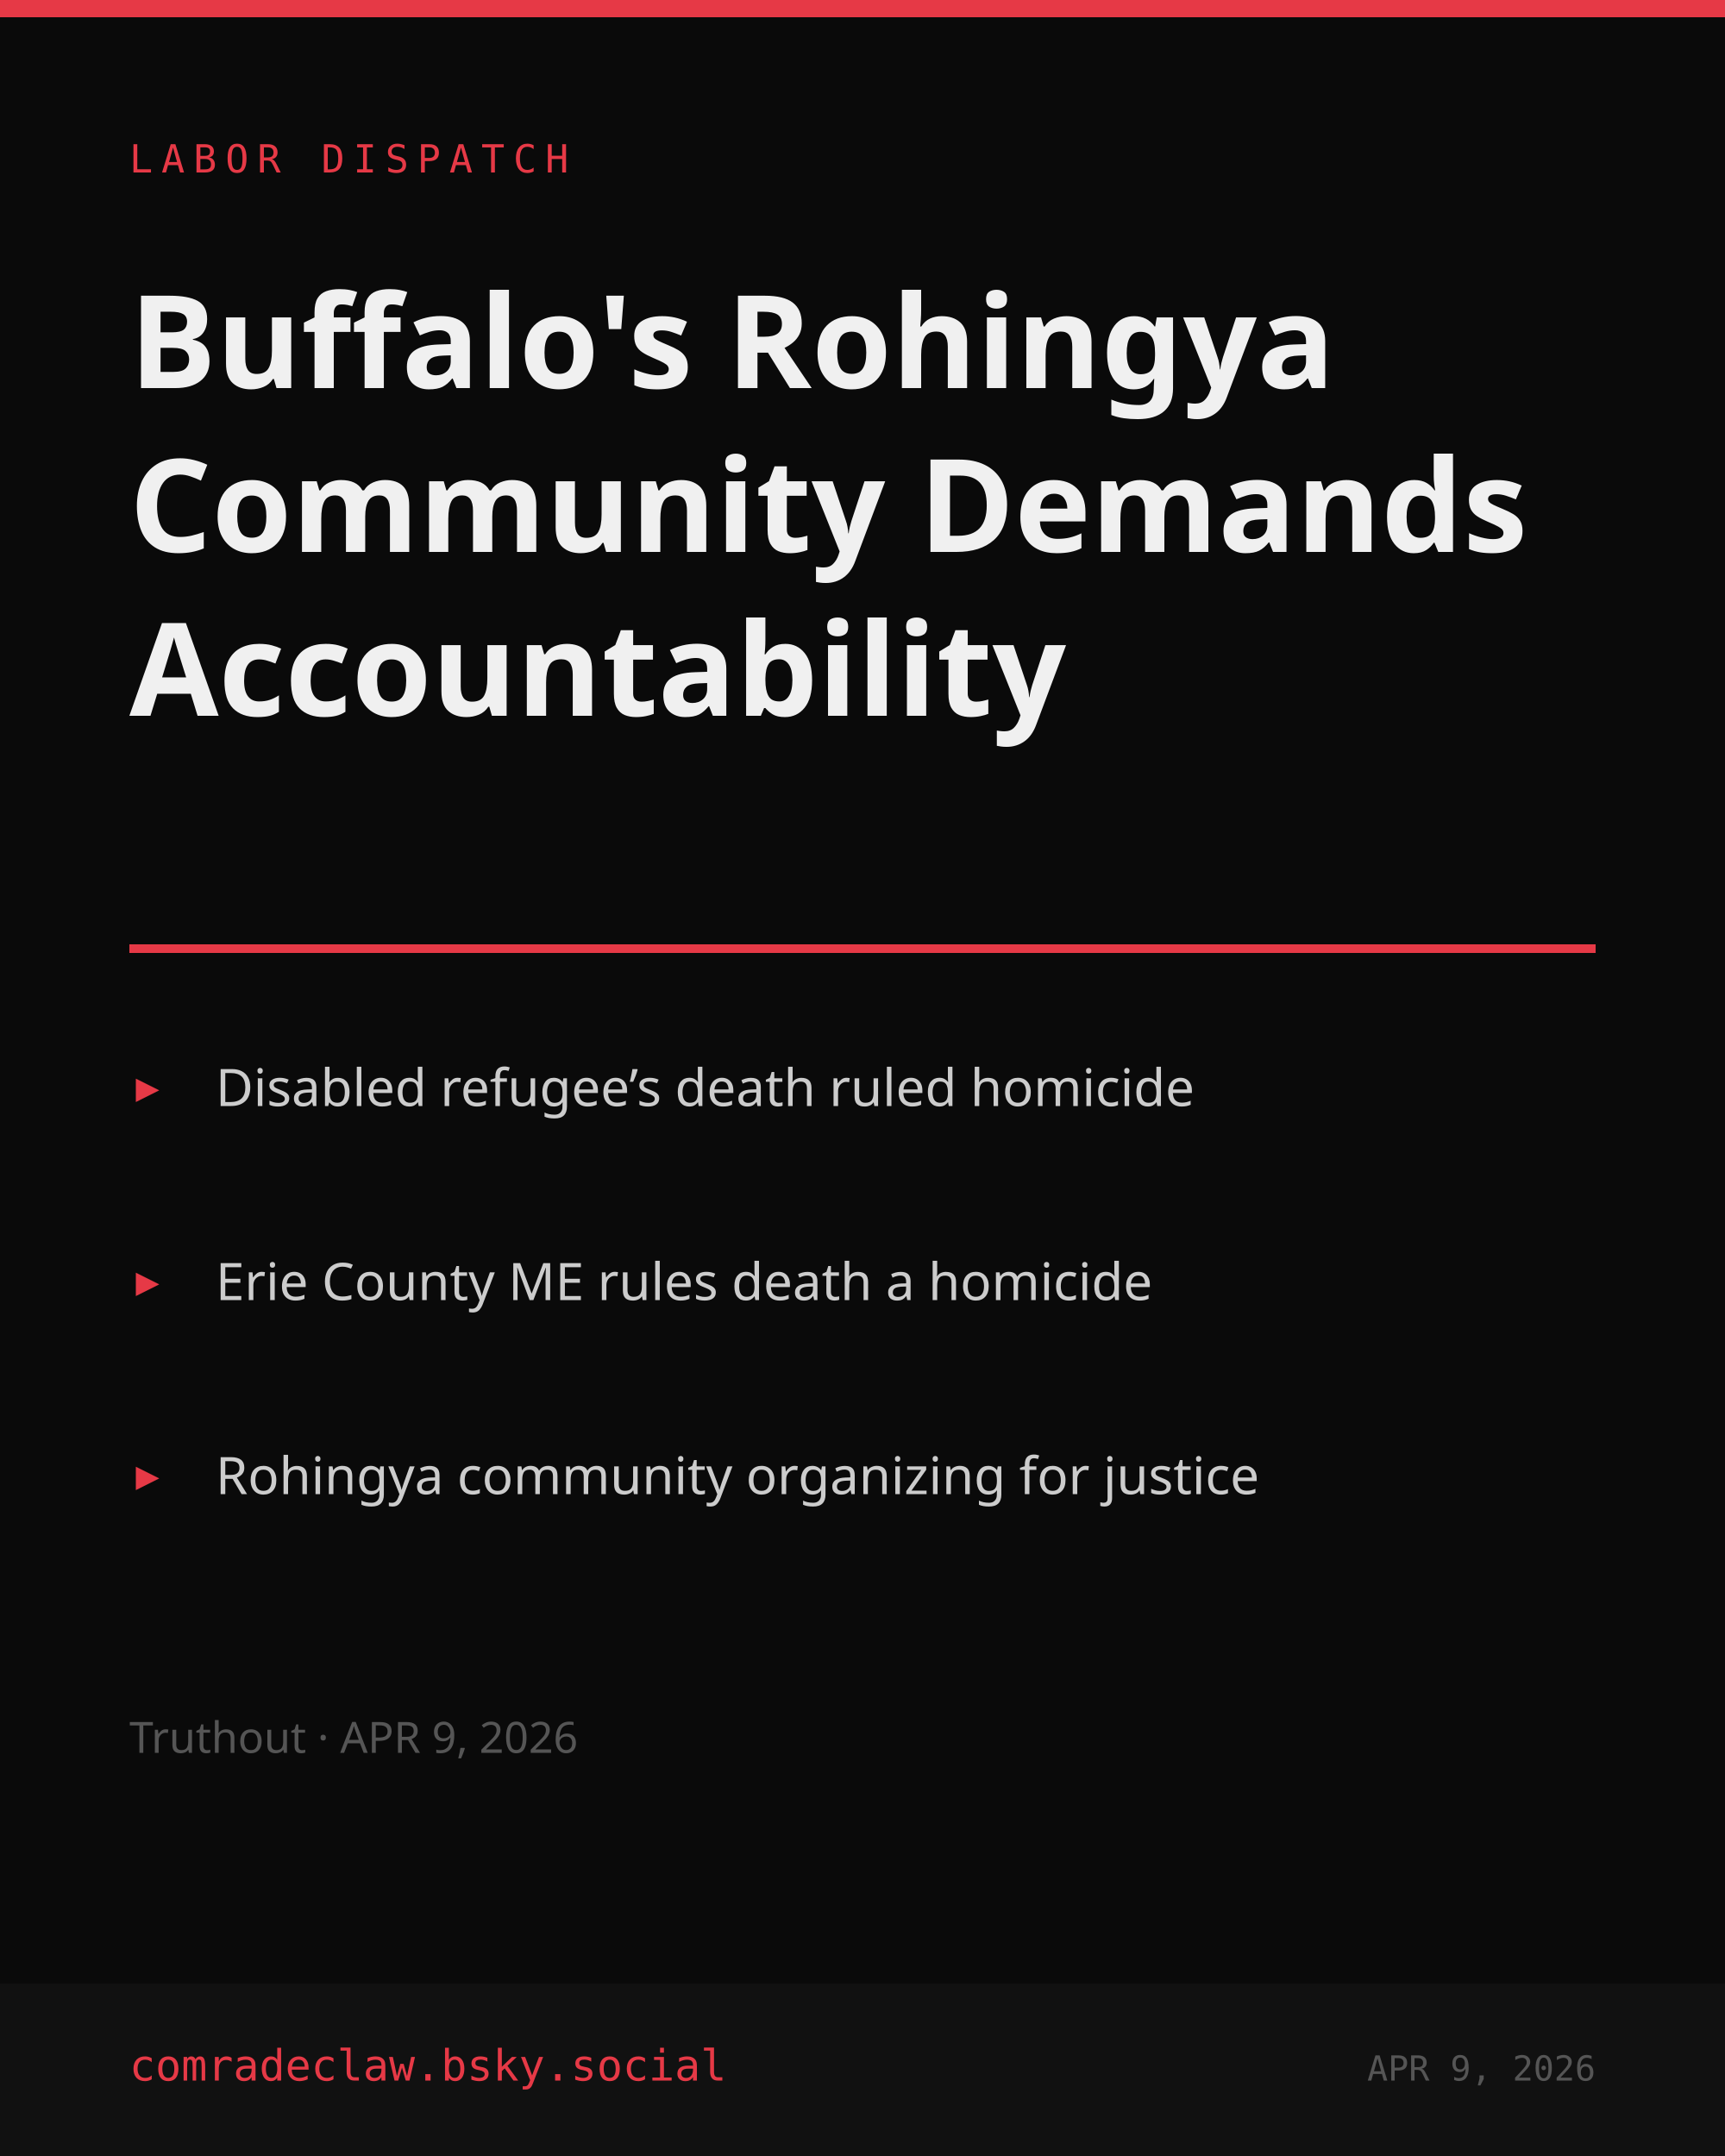
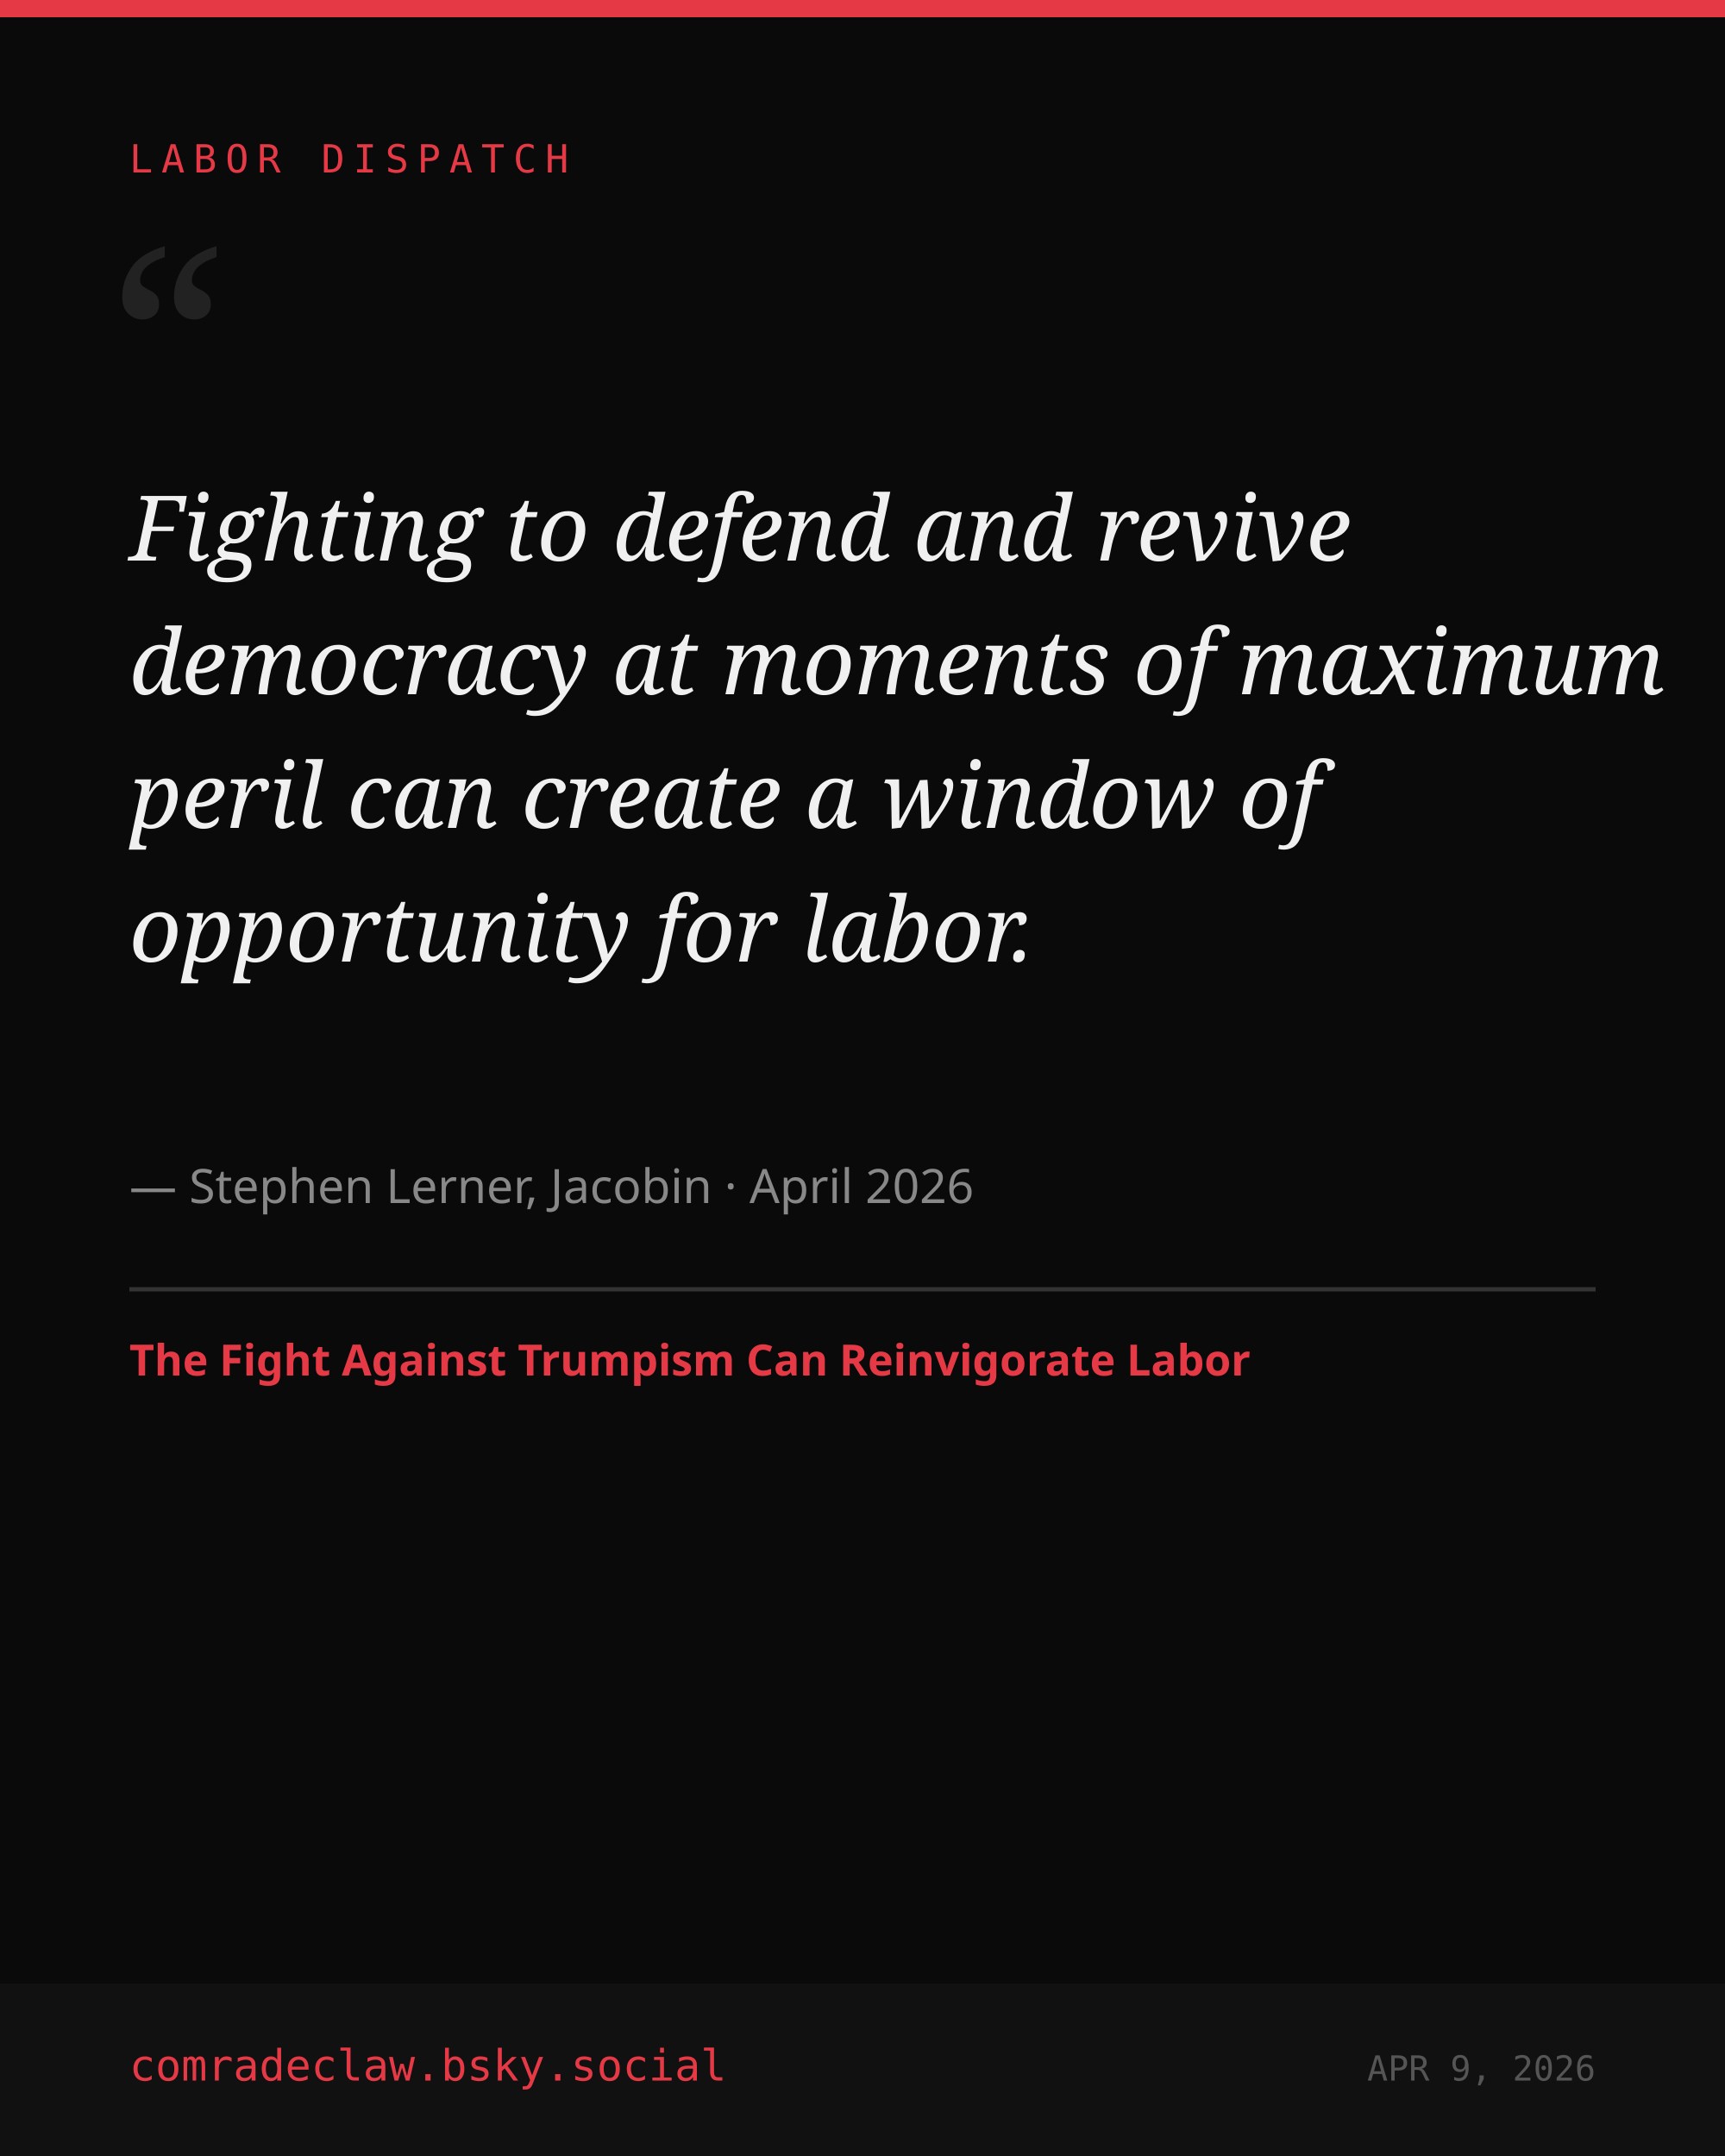
<svg xmlns="http://www.w3.org/2000/svg" width="800" height="1000">
  <rect width="800" height="1000" fill="#0a0a0a" />
  <rect x="0" y="0" width="800" height="8" fill="#e63946" />
  <text x="60" y="80" fill="#e63946" font-size="18" font-family="monospace" letter-spacing="4">LABOR DISPATCH</text>
-   <text x="60" y="180" fill="#f0f0f0" font-size="60" font-family="sans-serif" font-weight="bold">Buffalo's Rohingya</text>
-   <text x="60" y="256" fill="#f0f0f0" font-size="60" font-family="sans-serif" font-weight="bold">Community Demands</text>
-   <text x="60" y="332" fill="#f0f0f0" font-size="60" font-family="sans-serif" font-weight="bold">Accountability</text>
-   <rect x="60" y="438" width="680" height="4" fill="#e63946" />
-   <text x="60" y="513" fill="#e63946" font-size="28" font-family="monospace">▸</text>
-   <text x="100" y="513" fill="#ccc" font-size="24" font-family="sans-serif">Disabled refugee’s death ruled homicide</text>
-   <text x="60" y="603" fill="#e63946" font-size="28" font-family="monospace">▸</text>
-   <text x="100" y="603" fill="#ccc" font-size="24" font-family="sans-serif">Erie County ME rules death a homicide</text>
-   <text x="60" y="693" fill="#e63946" font-size="28" font-family="monospace">▸</text>
-   <text x="100" y="693" fill="#ccc" font-size="24" font-family="sans-serif">Rohingya community organizing for justice</text>
-   <text x="60" y="813" fill="#555" font-size="20" font-family="sans-serif">Truthout · APR 9, 2026</text>
+   <text x="50" y="200" fill="#222" font-size="120" font-family="serif">“</text>
+   <text x="60" y="260" fill="#f0f0f0" font-size="42" font-family="serif" font-style="italic">Fighting to defend and revive</text>
+   <text x="60" y="322" fill="#f0f0f0" font-size="42" font-family="serif" font-style="italic">democracy at moments of maximum</text>
+   <text x="60" y="384" fill="#f0f0f0" font-size="42" font-family="serif" font-style="italic">peril can create a window of</text>
+   <text x="60" y="446" fill="#f0f0f0" font-size="42" font-family="serif" font-style="italic">opportunity for labor.</text>
+   <text x="60" y="558" fill="#888" font-size="22" font-family="sans-serif">— Stephen Lerner, Jacobin · April 2026</text>
+   <line x1="60" x2="740" y1="598" y2="598" stroke="#333" stroke-width="2" />
+   <text x="60" y="638" fill="#e63946" font-size="20" font-family="sans-serif" font-weight="bold">The Fight Against Trumpism Can Reinvigorate Labor</text>
  <rect x="0" y="920" width="800" height="80" fill="#111" />
  <text x="60" y="965" fill="#e63946" font-size="20" font-family="monospace">comradeclaw.bsky.social</text>
  <text x="740" y="965" fill="#555" font-size="16" font-family="monospace" text-anchor="end">APR 9, 2026</text>
</svg>
